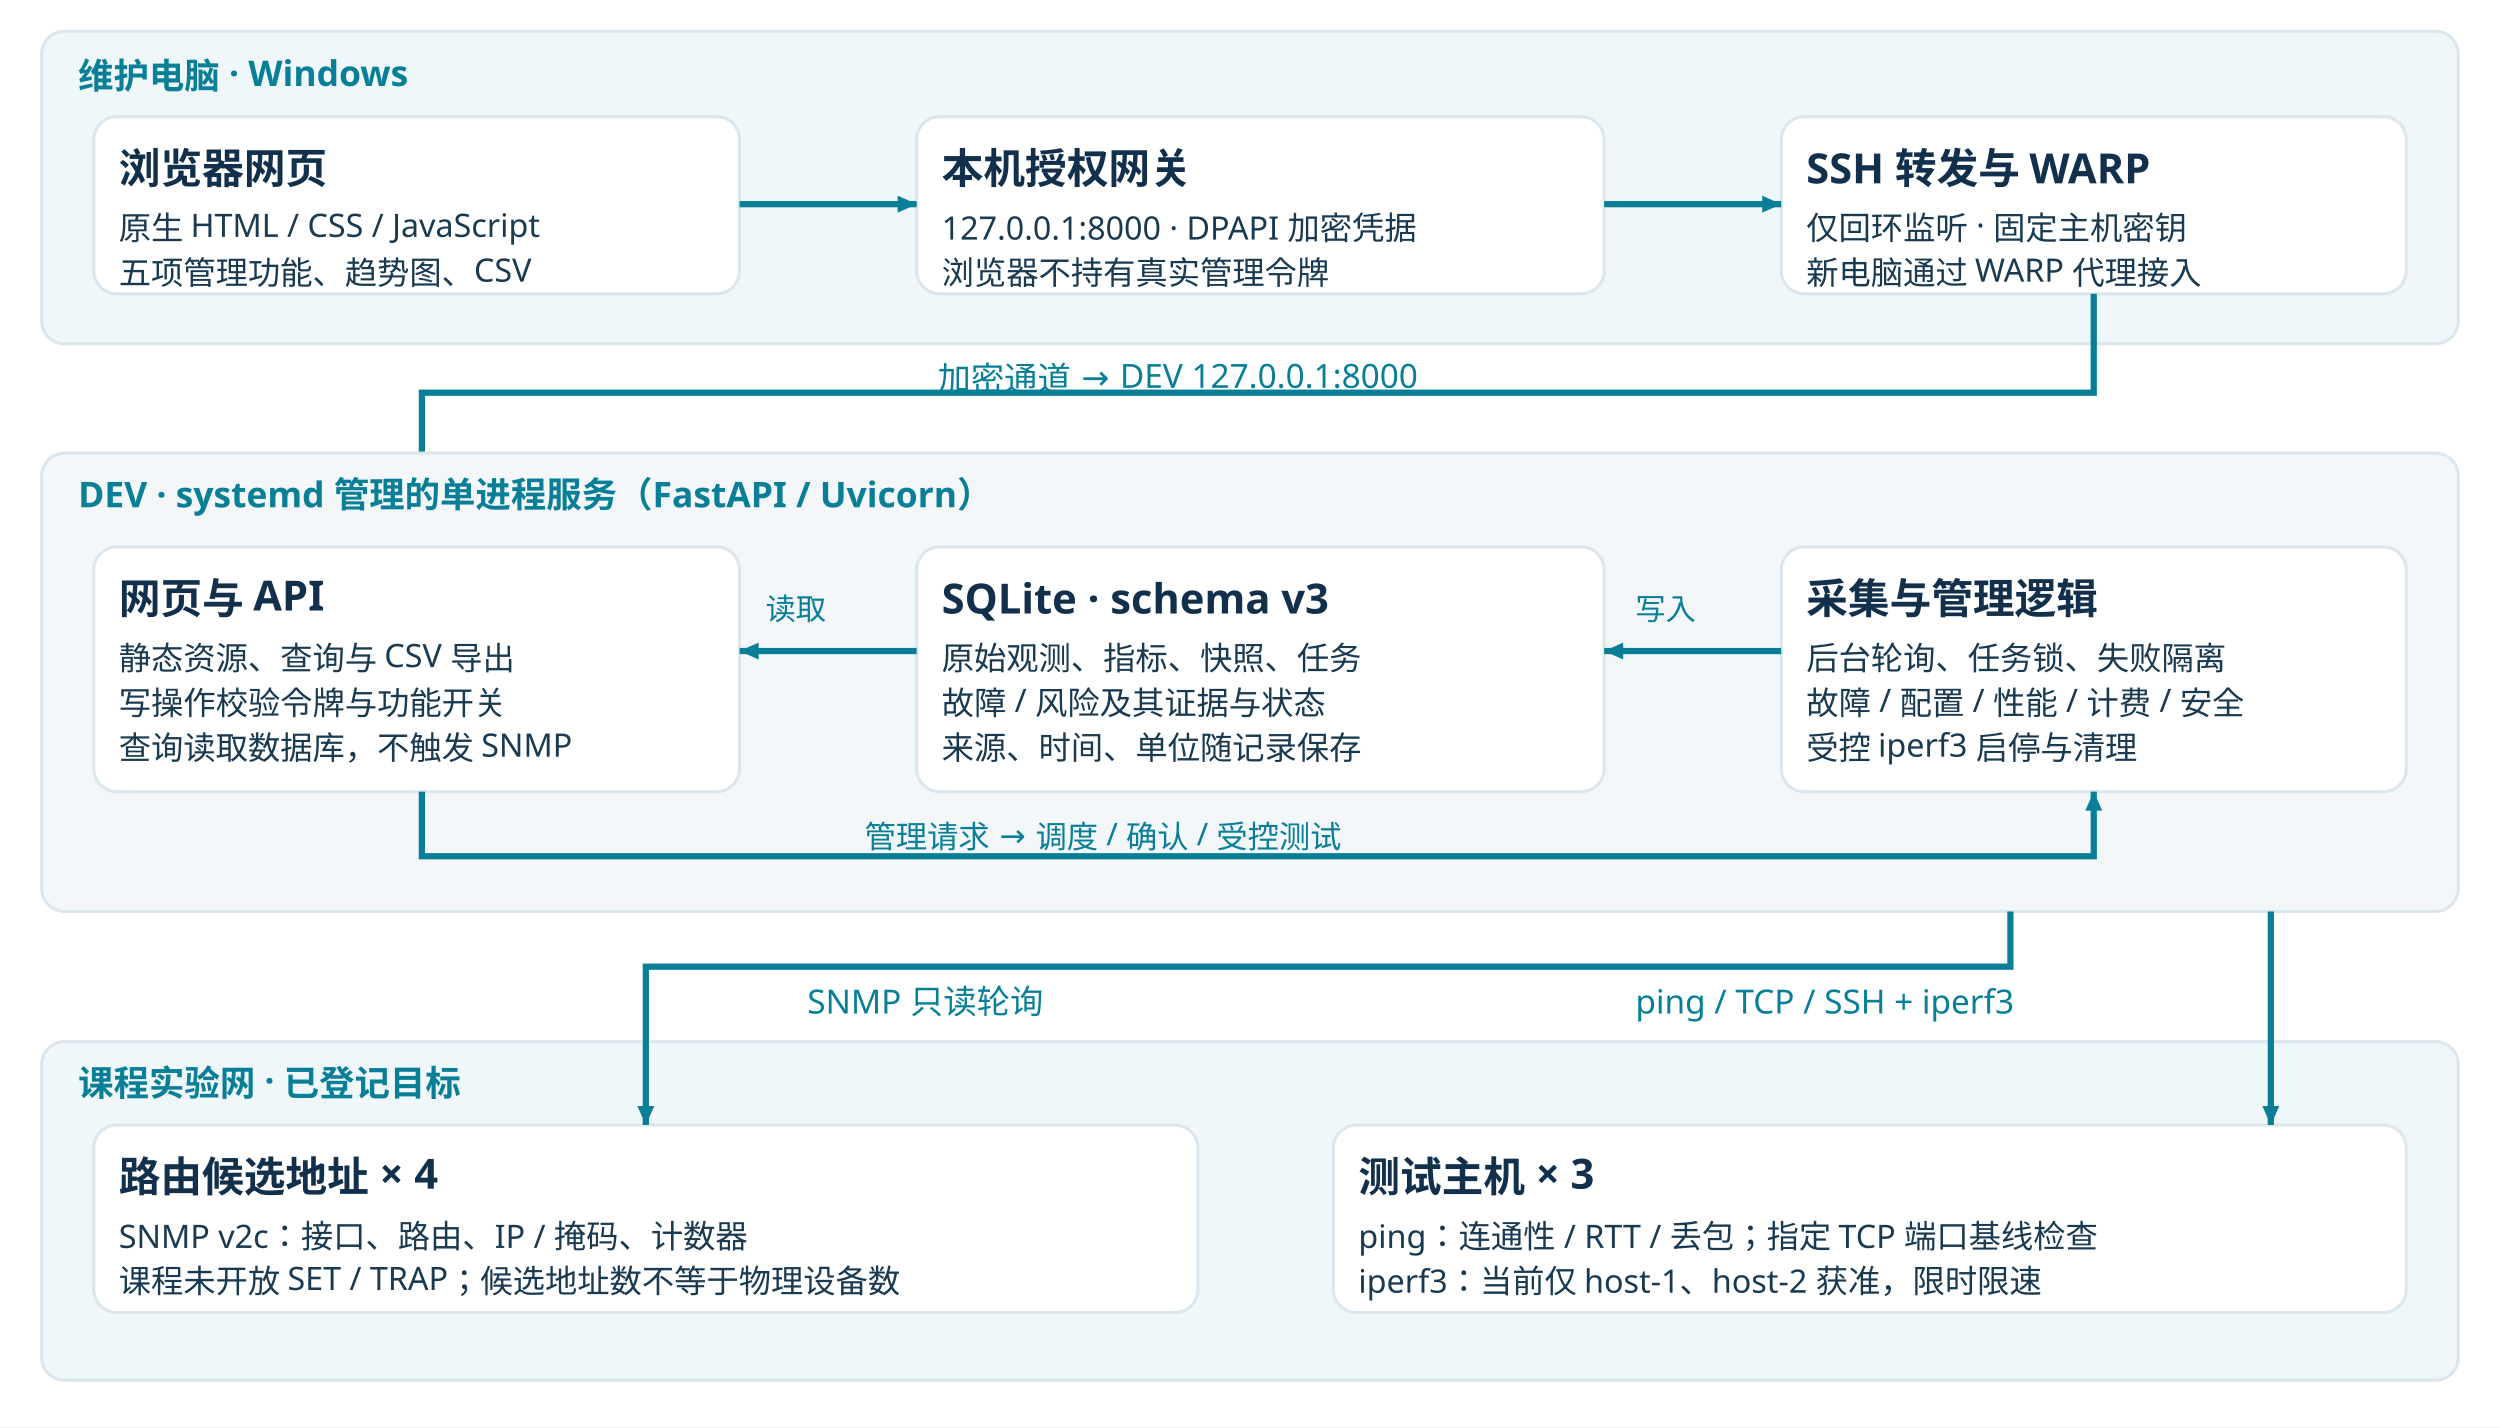
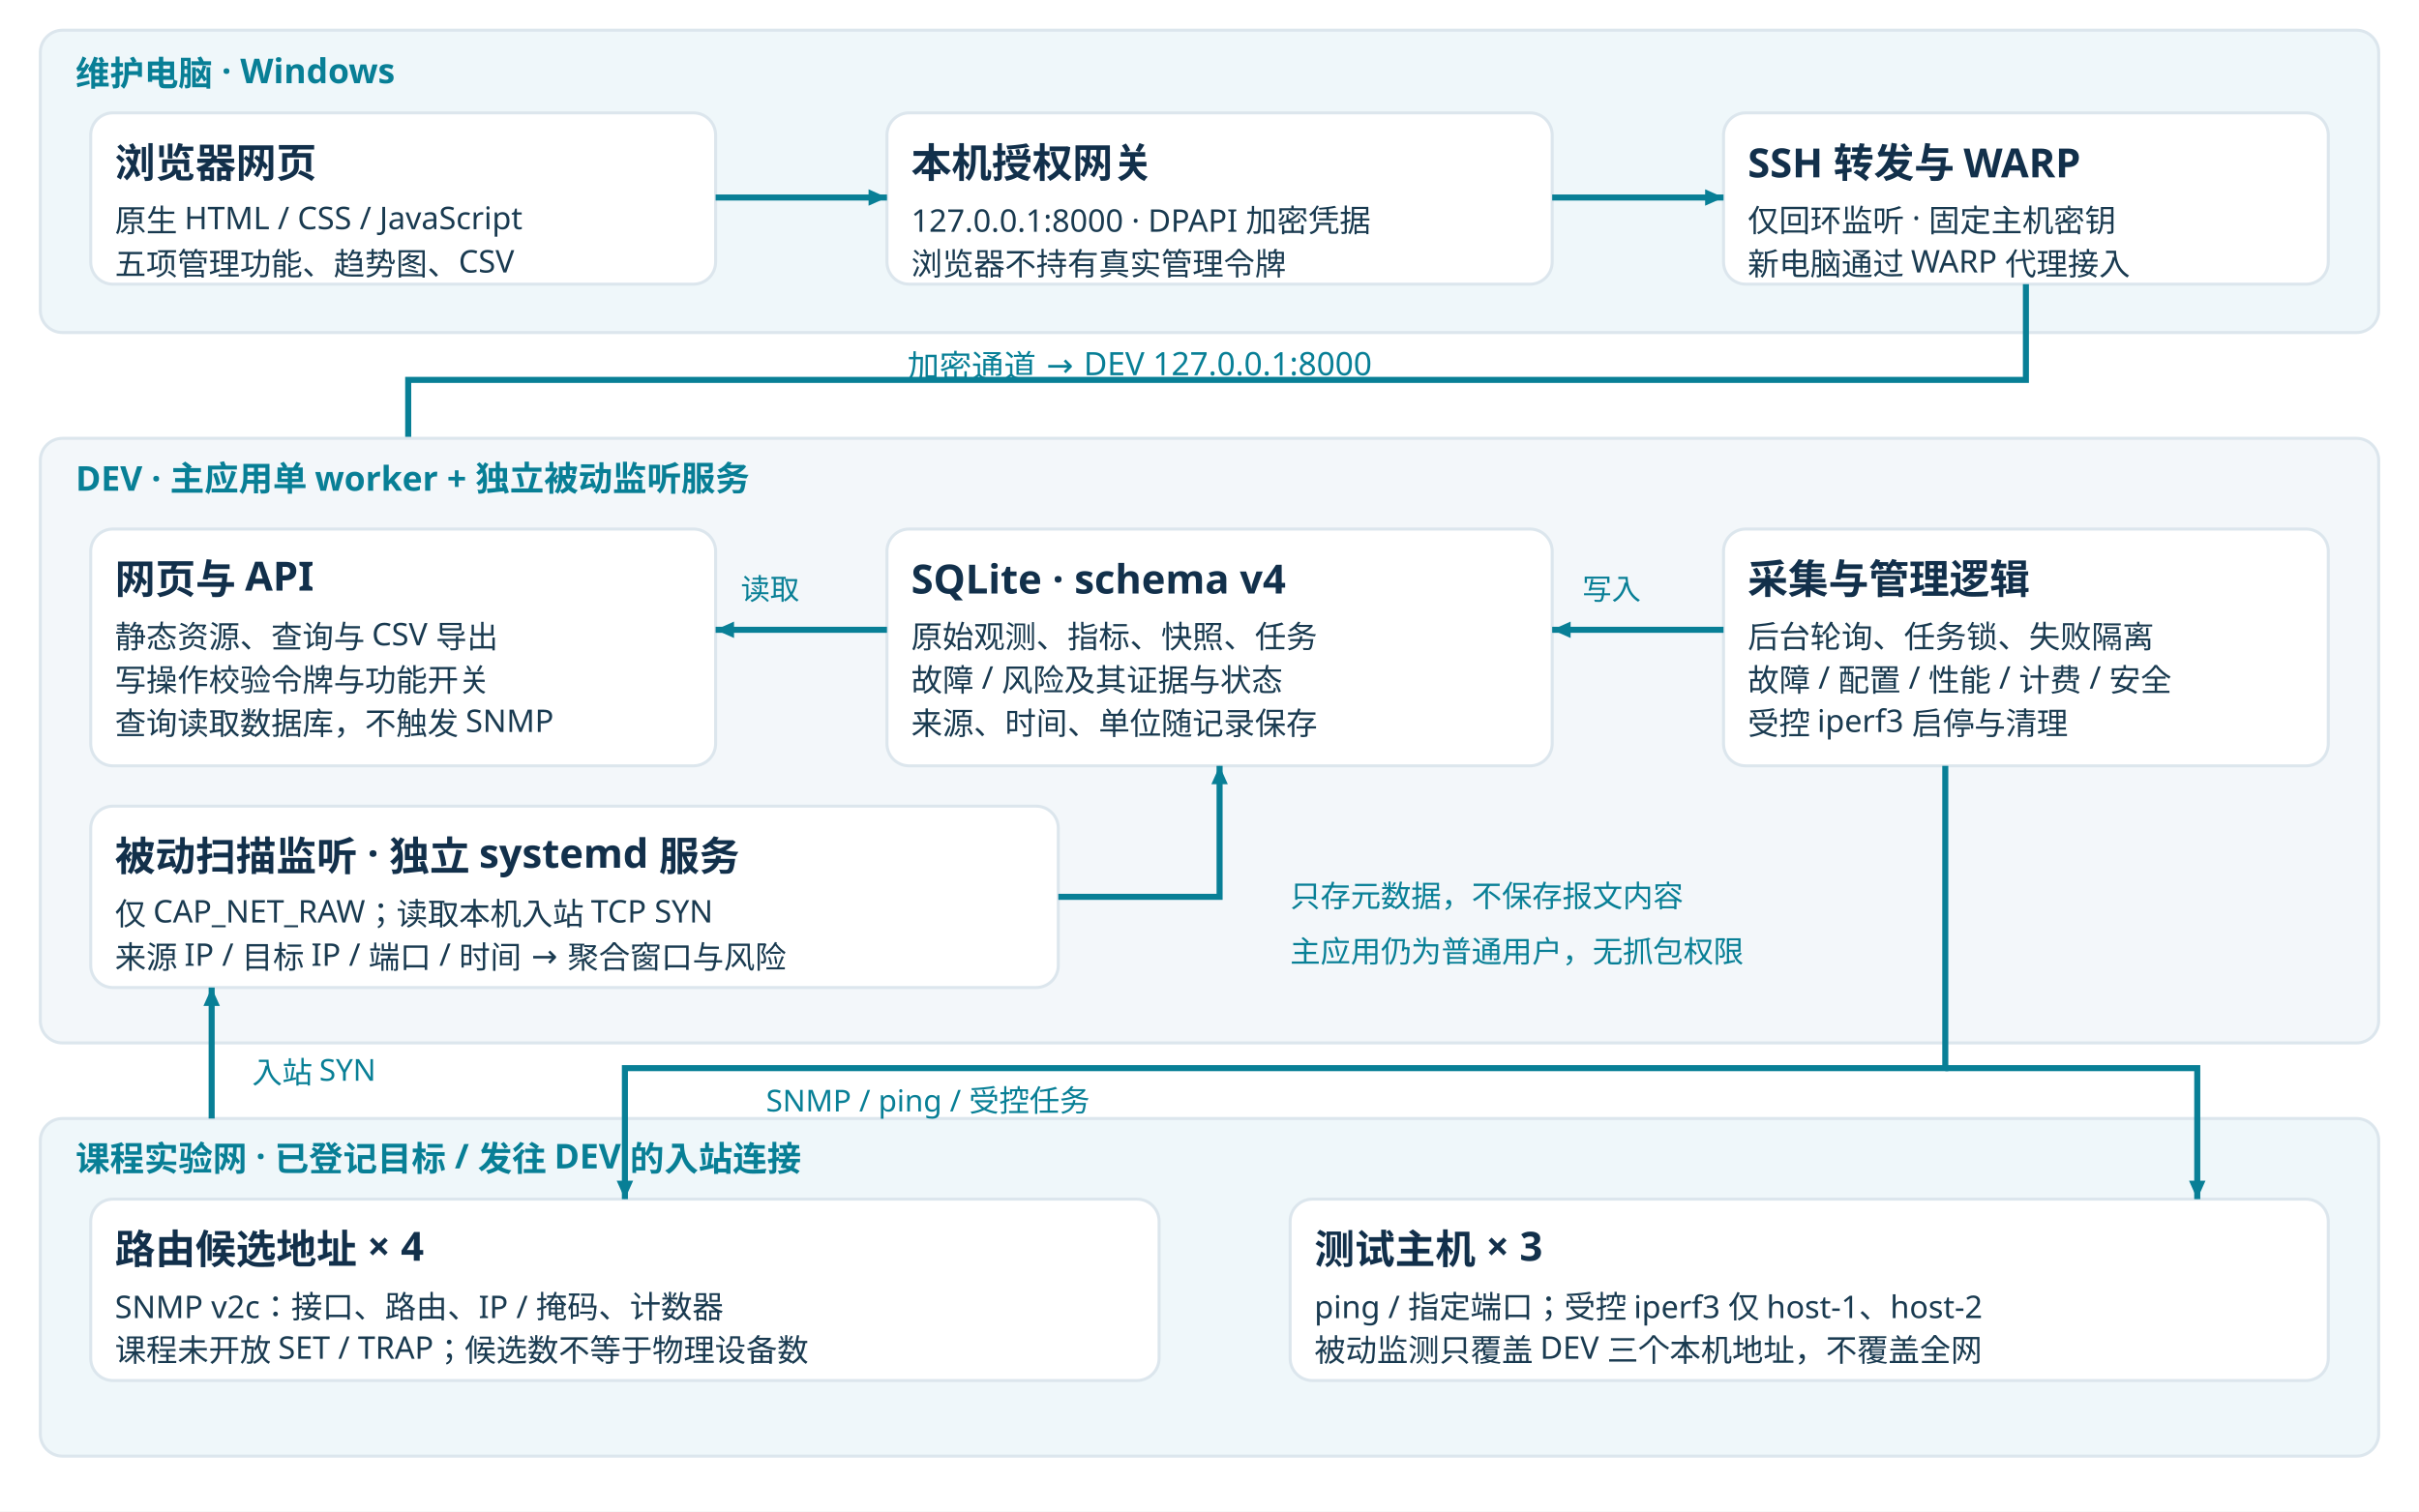
- <svg xmlns="http://www.w3.org/2000/svg" width="2400" height="1370" viewBox="0 0 2400 1370">
-   <rect width="2400" height="1370" fill="white" />
+ <svg xmlns="http://www.w3.org/2000/svg" width="2400" height="1500" viewBox="0 0 2400 1500">
+   <rect width="2400" height="1500" fill="white" />
  <rect x="40" y="30" width="2320" height="300" rx="22" fill="#EFF7FA" stroke="#DCE6ED" stroke-width="3" />
  <text x="75" y="85" font-family="Microsoft YaHei, sans-serif" font-size="34" font-weight="700" fill="#087F96">维护电脑 · Windows</text>
  <rect x="90" y="112" width="620" height="170" rx="22" fill="#FFFFFF" stroke="#DCE6ED" stroke-width="3" />
  <text x="114" y="176" font-family="Microsoft YaHei, sans-serif" font-size="40" font-weight="700" fill="#12304B">浏览器网页</text>
  <text x="114" y="230" font-family="Microsoft YaHei, sans-serif" font-size="31" font-weight="400" fill="#193A50">原生 HTML / CSS / JavaScript</text>
  <text x="114" y="273" font-family="Microsoft YaHei, sans-serif" font-size="31" font-weight="400" fill="#193A50">五项管理功能、趋势图、CSV</text>
  <rect x="880" y="112" width="660" height="170" rx="22" fill="#FFFFFF" stroke="#DCE6ED" stroke-width="3" />
  <text x="904" y="176" font-family="Microsoft YaHei, sans-serif" font-size="40" font-weight="700" fill="#12304B">本机授权网关</text>
  <text x="904" y="230" font-family="Microsoft YaHei, sans-serif" font-size="31" font-weight="400" fill="#193A50">127.0.0.1:8000 · DPAPI 加密凭据</text>
  <text x="904" y="273" font-family="Microsoft YaHei, sans-serif" font-size="31" font-weight="400" fill="#193A50">浏览器不持有真实管理令牌</text>
  <rect x="1710" y="112" width="600" height="170" rx="22" fill="#FFFFFF" stroke="#DCE6ED" stroke-width="3" />
  <text x="1734" y="176" font-family="Microsoft YaHei, sans-serif" font-size="40" font-weight="700" fill="#12304B">SSH 转发与 WARP</text>
  <text x="1734" y="230" font-family="Microsoft YaHei, sans-serif" font-size="31" font-weight="400" fill="#193A50">仅回环监听 · 固定主机密钥</text>
  <text x="1734" y="273" font-family="Microsoft YaHei, sans-serif" font-size="31" font-weight="400" fill="#193A50">新电脑通过 WARP 代理接入</text>
  <polyline points="710,196 880,196" fill="none" stroke="#087F96" stroke-width="6" />
  <polygon points="880,196 861.738,204.155 861.738,187.845" fill="#087F96" />
  <polyline points="1540,196 1710,196" fill="none" stroke="#087F96" stroke-width="6" />
  <polygon points="1710,196 1691.738,204.155 1691.738,187.845" fill="#087F96" />
-   <polyline points="2010,282 2010,377 405,377 405,480" fill="none" stroke="#087F96" stroke-width="6" />
-   <polygon points="405,480 396.845,461.738 413.155,461.738" fill="#087F96" />
+   <polyline points="2010,282 2010,377 405,377 405,525" fill="none" stroke="#087F96" stroke-width="6" />
+   <polygon points="405,525 396.845,506.738 413.155,506.738" fill="#087F96" />
  <text x="900" y="375" font-family="Microsoft YaHei, sans-serif" font-size="32" font-weight="400" fill="#087F96">加密通道 → DEV 127.0.0.1:8000</text>
-   <rect x="40" y="435" width="2320" height="440" rx="22" fill="#F3F7FA" stroke="#DCE6ED" stroke-width="3" />
-   <text x="75" y="487" font-family="Microsoft YaHei, sans-serif" font-size="34" font-weight="700" fill="#087F96">DEV · systemd 管理的单进程服务（FastAPI / Uvicorn）</text>
+   <rect x="40" y="435" width="2320" height="600" rx="22" fill="#F3F7FA" stroke="#DCE6ED" stroke-width="3" />
+   <text x="75" y="487" font-family="Microsoft YaHei, sans-serif" font-size="34" font-weight="700" fill="#087F96">DEV · 主应用单 worker + 独立被动监听服务</text>
  <rect x="90" y="525" width="620" height="235" rx="22" fill="#FFFFFF" stroke="#DCE6ED" stroke-width="3" />
  <text x="114" y="589" font-family="Microsoft YaHei, sans-serif" font-size="40" font-weight="700" fill="#12304B">网页与 API</text>
  <text x="114" y="643" font-family="Microsoft YaHei, sans-serif" font-size="31" font-weight="400" fill="#193A50">静态资源、查询与 CSV 导出</text>
  <text x="114" y="686" font-family="Microsoft YaHei, sans-serif" font-size="31" font-weight="400" fill="#193A50">写操作校验令牌与功能开关</text>
  <text x="114" y="729" font-family="Microsoft YaHei, sans-serif" font-size="31" font-weight="400" fill="#193A50">查询读取数据库，不触发 SNMP</text>
  <rect x="880" y="525" width="660" height="235" rx="22" fill="#FFFFFF" stroke="#DCE6ED" stroke-width="3" />
-   <text x="904" y="589" font-family="Microsoft YaHei, sans-serif" font-size="40" font-weight="700" fill="#12304B">SQLite · schema v3</text>
+   <text x="904" y="589" font-family="Microsoft YaHei, sans-serif" font-size="40" font-weight="700" fill="#12304B">SQLite · schema v4</text>
  <text x="904" y="643" font-family="Microsoft YaHei, sans-serif" font-size="31" font-weight="400" fill="#193A50">原始观测、指标、快照、任务</text>
  <text x="904" y="686" font-family="Microsoft YaHei, sans-serif" font-size="31" font-weight="400" fill="#193A50">故障 / 风险及其证据与状态</text>
  <text x="904" y="729" font-family="Microsoft YaHei, sans-serif" font-size="31" font-weight="400" fill="#193A50">来源、时间、单位随记录保存</text>
  <rect x="1710" y="525" width="600" height="235" rx="22" fill="#FFFFFF" stroke="#DCE6ED" stroke-width="3" />
  <text x="1734" y="589" font-family="Microsoft YaHei, sans-serif" font-size="40" font-weight="700" fill="#12304B">采集与管理逻辑</text>
  <text x="1734" y="643" font-family="Microsoft YaHei, sans-serif" font-size="31" font-weight="400" fill="#193A50">后台轮询、任务锁、失败隔离</text>
  <text x="1734" y="686" font-family="Microsoft YaHei, sans-serif" font-size="31" font-weight="400" fill="#193A50">故障 / 配置 / 性能 / 计费 / 安全</text>
  <text x="1734" y="729" font-family="Microsoft YaHei, sans-serif" font-size="31" font-weight="400" fill="#193A50">受控 iperf3 启停与清理</text>
  <polyline points="880,625 710,625" fill="none" stroke="#087F96" stroke-width="6" />
  <polygon points="710,625 728.262,616.845 728.262,633.155" fill="#087F96" />
  <text x="735" y="595" font-family="Microsoft YaHei, sans-serif" font-size="29" font-weight="400" fill="#087F96">读取</text>
  <polyline points="1710,625 1540,625" fill="none" stroke="#087F96" stroke-width="6" />
  <polygon points="1540,625 1558.262,616.845 1558.262,633.155" fill="#087F96" />
  <text x="1570" y="595" font-family="Microsoft YaHei, sans-serif" font-size="29" font-weight="400" fill="#087F96">写入</text>
-   <polyline points="405,760 405,822 2010,822 2010,760" fill="none" stroke="#087F96" stroke-width="6" />
-   <polygon points="2010,760 2018.155,778.262 2001.845,778.262" fill="#087F96" />
-   <text x="830" y="814" font-family="Microsoft YaHei, sans-serif" font-size="30" font-weight="400" fill="#087F96">管理请求 → 调度 / 确认 / 受控测试</text>
-   <rect x="40" y="1000" width="2320" height="325" rx="22" fill="#EFF7FA" stroke="#DCE6ED" stroke-width="3" />
-   <text x="75" y="1052" font-family="Microsoft YaHei, sans-serif" font-size="34" font-weight="700" fill="#087F96">课程实验网 · 已登记目标</text>
-   <rect x="90" y="1080" width="1060" height="180" rx="22" fill="#FFFFFF" stroke="#DCE6ED" stroke-width="3" />
-   <text x="114" y="1144" font-family="Microsoft YaHei, sans-serif" font-size="40" font-weight="700" fill="#12304B">路由候选地址 × 4</text>
-   <text x="114" y="1198" font-family="Microsoft YaHei, sans-serif" font-size="31" font-weight="400" fill="#193A50">SNMP v2c：接口、路由、IP / 掩码、计数器</text>
-   <text x="114" y="1241" font-family="Microsoft YaHei, sans-serif" font-size="31" font-weight="400" fill="#193A50">课程未开放 SET / TRAP；候选地址数不等于物理设备数</text>
-   <rect x="1280" y="1080" width="1030" height="180" rx="22" fill="#FFFFFF" stroke="#DCE6ED" stroke-width="3" />
-   <text x="1304" y="1144" font-family="Microsoft YaHei, sans-serif" font-size="40" font-weight="700" fill="#12304B">测试主机 × 3</text>
-   <text x="1304" y="1198" font-family="Microsoft YaHei, sans-serif" font-size="31" font-weight="400" fill="#193A50">ping：连通性 / RTT / 丢包；指定 TCP 端口基线检查</text>
-   <text x="1304" y="1241" font-family="Microsoft YaHei, sans-serif" font-size="31" font-weight="400" fill="#193A50">iperf3：当前仅 host-1、host-2 获准，限时限速</text>
-   <polyline points="1930,875 1930,928 620,928 620,1080" fill="none" stroke="#087F96" stroke-width="6" />
-   <polygon points="620,1080 611.845,1061.738 628.155,1061.738" fill="#087F96" />
-   <text x="775" y="973" font-family="Microsoft YaHei, sans-serif" font-size="32" font-weight="400" fill="#087F96">SNMP 只读轮询</text>
-   <polyline points="2180,875 2180,1080" fill="none" stroke="#087F96" stroke-width="6" />
-   <polygon points="2180,1080 2171.845,1061.738 2188.155,1061.738" fill="#087F96" />
-   <text x="1570" y="973" font-family="Microsoft YaHei, sans-serif" font-size="32" font-weight="400" fill="#087F96">ping / TCP / SSH + iperf3</text>
+   <rect x="90" y="800" width="960" height="180" rx="22" fill="#FFFFFF" stroke="#DCE6ED" stroke-width="3" />
+   <text x="114" y="864" font-family="Microsoft YaHei, sans-serif" font-size="40" font-weight="700" fill="#12304B">被动扫描监听 · 独立 systemd 服务</text>
+   <text x="114" y="918" font-family="Microsoft YaHei, sans-serif" font-size="31" font-weight="400" fill="#193A50">仅 CAP_NET_RAW；读取本机入站 TCP SYN</text>
+   <text x="114" y="961" font-family="Microsoft YaHei, sans-serif" font-size="31" font-weight="400" fill="#193A50">来源 IP / 目标 IP / 端口 / 时间 → 聚合窗口与风险</text>
+   <polyline points="1050,890 1210,890 1210,760" fill="none" stroke="#087F96" stroke-width="6" />
+   <polygon points="1210,760 1218.155,778.262 1201.845,778.262" fill="#087F96" />
+   <text x="1280" y="900" font-family="Microsoft YaHei, sans-serif" font-size="30" font-weight="400" fill="#087F96">只存元数据，不保存报文内容</text>
+   <text x="1280" y="955" font-family="Microsoft YaHei, sans-serif" font-size="30" font-weight="400" fill="#087F96">主应用仍为普通用户，无抓包权限</text>
+   <rect x="40" y="1110" width="2320" height="335" rx="22" fill="#EFF7FA" stroke="#DCE6ED" stroke-width="3" />
+   <text x="75" y="1162" font-family="Microsoft YaHei, sans-serif" font-size="34" font-weight="700" fill="#087F96">课程实验网 · 已登记目标 / 发往 DEV 的入站连接</text>
+   <rect x="90" y="1190" width="1060" height="180" rx="22" fill="#FFFFFF" stroke="#DCE6ED" stroke-width="3" />
+   <text x="114" y="1254" font-family="Microsoft YaHei, sans-serif" font-size="40" font-weight="700" fill="#12304B">路由候选地址 × 4</text>
+   <text x="114" y="1308" font-family="Microsoft YaHei, sans-serif" font-size="31" font-weight="400" fill="#193A50">SNMP v2c：接口、路由、IP / 掩码、计数器</text>
+   <text x="114" y="1351" font-family="Microsoft YaHei, sans-serif" font-size="31" font-weight="400" fill="#193A50">课程未开放 SET / TRAP；候选数不等于物理设备数</text>
+   <rect x="1280" y="1190" width="1030" height="180" rx="22" fill="#FFFFFF" stroke="#DCE6ED" stroke-width="3" />
+   <text x="1304" y="1254" font-family="Microsoft YaHei, sans-serif" font-size="40" font-weight="700" fill="#12304B">测试主机 × 3</text>
+   <text x="1304" y="1308" font-family="Microsoft YaHei, sans-serif" font-size="31" font-weight="400" fill="#193A50">ping / 指定端口；受控 iperf3 仅 host-1、host-2</text>
+   <text x="1304" y="1351" font-family="Microsoft YaHei, sans-serif" font-size="31" font-weight="400" fill="#193A50">被动监测只覆盖 DEV 三个本机地址，不覆盖全网</text>
+   <polyline points="1930,760 1930,1060 620,1060 620,1190" fill="none" stroke="#087F96" stroke-width="6" />
+   <polygon points="620,1190 611.845,1171.738 628.155,1171.738" fill="#087F96" />
+   <text x="760" y="1103" font-family="Microsoft YaHei, sans-serif" font-size="30" font-weight="400" fill="#087F96">SNMP / ping / 受控任务</text>
+   <polyline points="1930,1060 2180,1060 2180,1190" fill="none" stroke="#087F96" stroke-width="6" />
+   <polygon points="2180,1190 2171.845,1171.738 2188.155,1171.738" fill="#087F96" />
+   <polyline points="210,1110 210,980" fill="none" stroke="#087F96" stroke-width="6" />
+   <polygon points="210,980 218.155,998.262 201.845,998.262" fill="#087F96" />
+   <text x="250" y="1075" font-family="Microsoft YaHei, sans-serif" font-size="30" font-weight="400" fill="#087F96">入站 SYN</text>
</svg>
